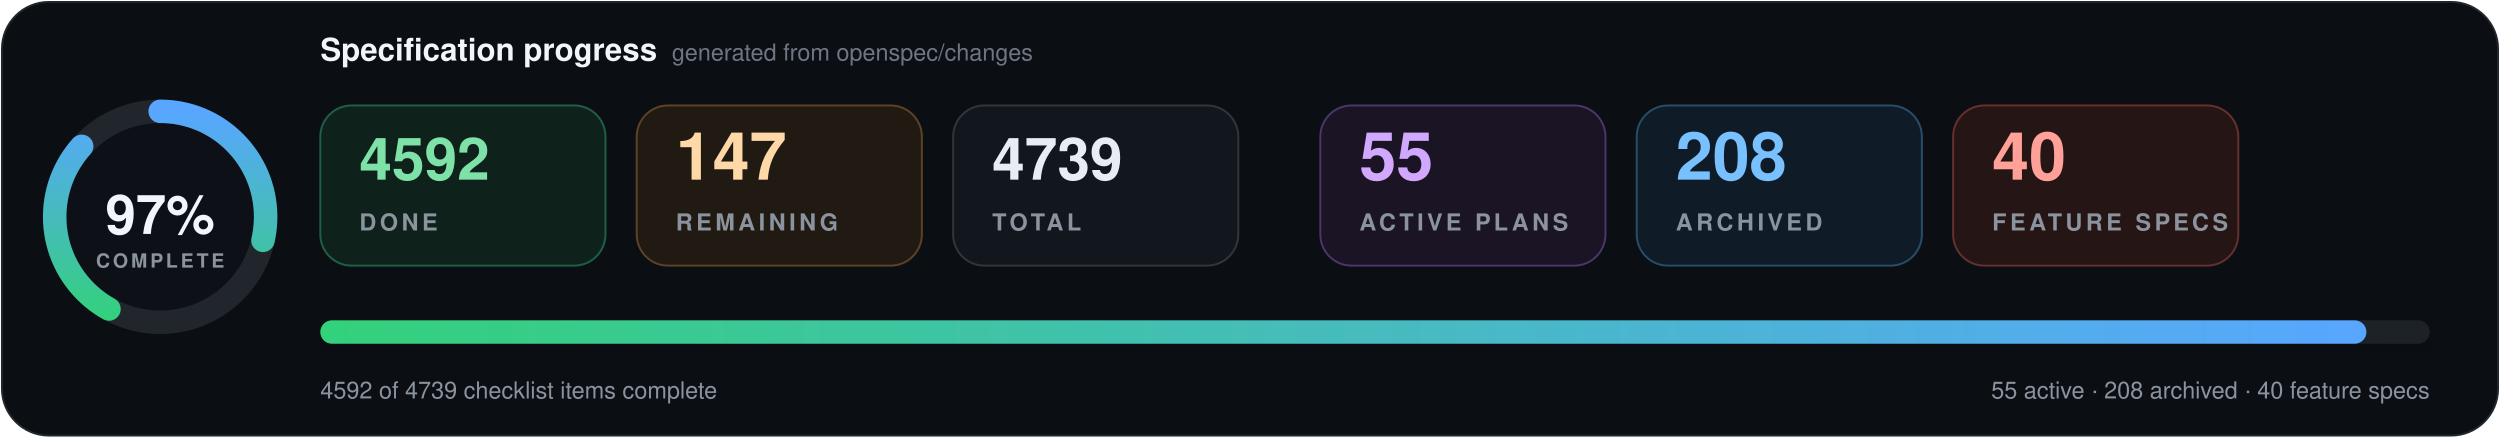
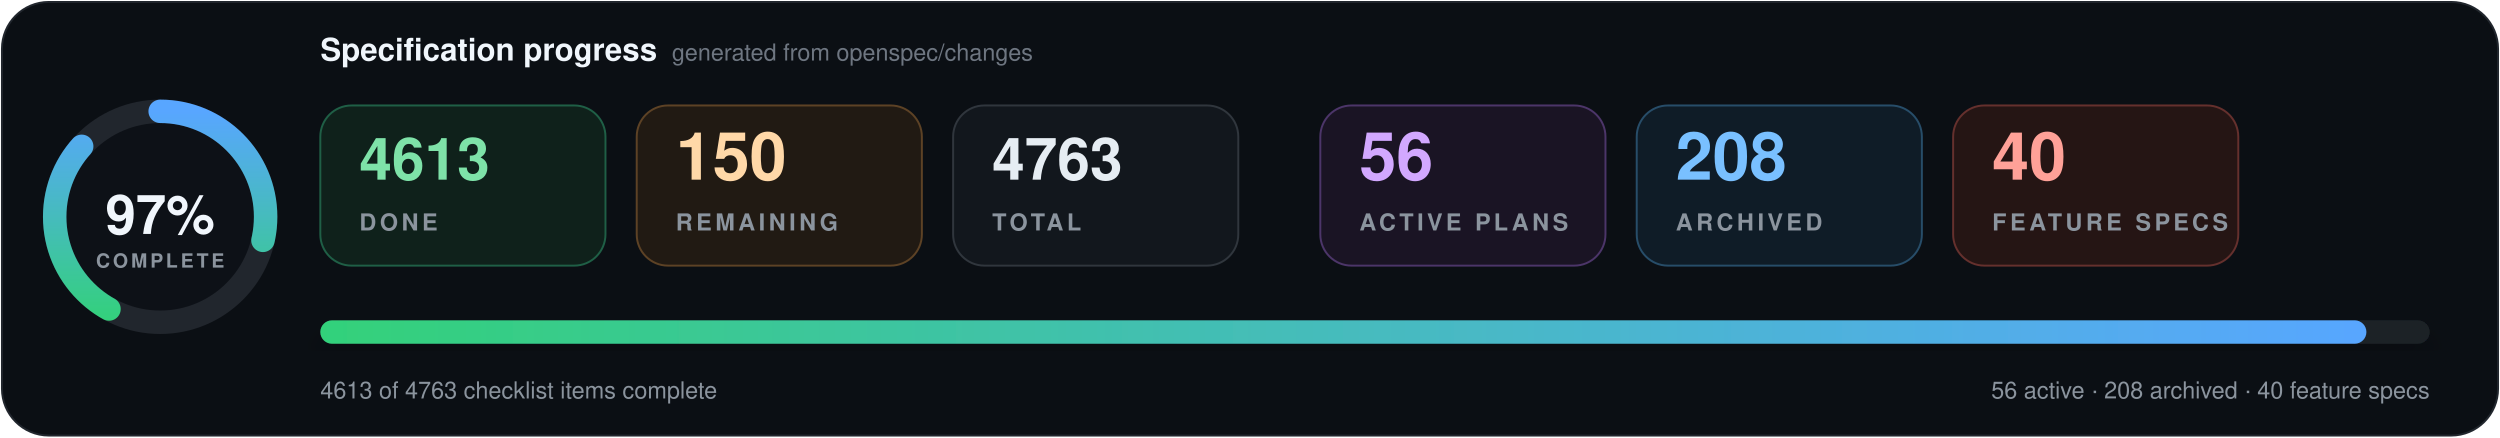
- <svg xmlns="http://www.w3.org/2000/svg" data-cache-version="1793479025" width="1280" height="224" viewBox="0 0 1280 224" role="img" aria-labelledby="title description" font-family="system-ui, -apple-system, BlinkMacSystemFont, 'Segoe UI', Helvetica, Arial, sans-serif" font-variant-numeric="tabular-nums">
+ <svg xmlns="http://www.w3.org/2000/svg" data-cache-version="1793488513" width="1280" height="224" viewBox="0 0 1280 224" role="img" aria-labelledby="title description" font-family="system-ui, -apple-system, BlinkMacSystemFont, 'Segoe UI', Helvetica, Arial, sans-serif" font-variant-numeric="tabular-nums">
  <defs>
    <linearGradient id="progress" x1="0" x2="1">
      <stop offset="0" stop-color="#33d17a" />
      <stop offset="1" stop-color="#58a6ff" />
    </linearGradient>
    <filter id="shadow" x="-10%" y="-20%" width="120%" height="150%">
      <feDropShadow dx="0" dy="7" stdDeviation="9" flood-color="#000" flood-opacity=".28" />
    </filter>
  </defs>
  <rect x="1" y="1" width="1278" height="222" rx="24" fill="#0b0f14" stroke="#21262d" />
  <g transform="translate(82 111)">
    <circle r="54" fill="#0d1117" stroke="#21262d" stroke-width="12" />
    <circle r="54" fill="none" stroke="url(#progress)" stroke-width="12" stroke-linecap="round" pathLength="100" stroke-dasharray="97 100" transform="rotate(-90)" />
    <text y="-1" text-anchor="middle" dominant-baseline="middle" fill="#f0f6fc" font-size="28" font-weight="800">97%</text>
    <text y="26" text-anchor="middle" fill="#8b949e" font-size="10" font-weight="700" letter-spacing="1.5">COMPLETE</text>
  </g>
  <text x="164" y="31" fill="#f0f6fc" font-size="16" font-weight="750">Specification progress</text>
  <text x="344" y="31" fill="#6e7681" font-size="12">generated from openspec/changes</text>
  <g transform="translate(164 54)">
    <rect width="146" height="82" rx="16" fill="#0f211b" stroke="#1f5f46" />
-     <text x="20" y="38" fill="#7ee2a8" font-size="30" font-weight="750">4592</text>
+     <text x="20" y="38" fill="#7ee2a8" font-size="30" font-weight="750">4613</text>
    <text x="20" y="64" fill="#8b949e" font-size="12" font-weight="700" letter-spacing="1.8">DONE</text>
  </g>
  <g transform="translate(326 54)">
    <rect width="146" height="82" rx="16" fill="#211a13" stroke="#5d4225" />
-     <text x="20" y="38" fill="#ffd8a8" font-size="34" font-weight="750">147</text>
+     <text x="20" y="38" fill="#ffd8a8" font-size="34" font-weight="750">150</text>
    <text x="20" y="64" fill="#8b949e" font-size="12" font-weight="700" letter-spacing="1.8">REMAINING</text>
  </g>
  <g transform="translate(488 54)">
    <rect width="146" height="82" rx="16" fill="#12171d" stroke="#30363d" />
-     <text x="20" y="38" fill="#e6edf3" font-size="30" font-weight="750">4739</text>
+     <text x="20" y="38" fill="#e6edf3" font-size="30" font-weight="750">4763</text>
    <text x="20" y="64" fill="#8b949e" font-size="12" font-weight="700" letter-spacing="1.8">TOTAL</text>
  </g>
  <g transform="translate(676 54)">
    <rect width="146" height="82" rx="16" fill="#1a1424" stroke="#4c3569" />
-     <text x="20" y="38" fill="#d2a8ff" font-size="34" font-weight="750">55</text>
+     <text x="20" y="38" fill="#d2a8ff" font-size="34" font-weight="750">56</text>
    <text x="20" y="64" fill="#8b949e" font-size="12" font-weight="700" letter-spacing="1.8">ACTIVE PLANS</text>
  </g>
  <g transform="translate(838 54)">
    <rect width="146" height="82" rx="16" fill="#0f1c27" stroke="#274d69" />
    <text x="20" y="38" fill="#79c0ff" font-size="34" font-weight="750">208</text>
    <text x="20" y="64" fill="#8b949e" font-size="12" font-weight="700" letter-spacing="1.8">ARCHIVED</text>
  </g>
  <g transform="translate(1000 54)">
    <rect width="146" height="82" rx="16" fill="#251514" stroke="#65302d" />
    <text x="20" y="38" fill="#ffa198" font-size="34" font-weight="750">40</text>
    <text x="20" y="64" fill="#8b949e" font-size="12" font-weight="700" letter-spacing="1.8">FEATURE SPECS</text>
  </g>
  <g filter="url(#shadow)">
    <rect x="164" y="164" width="1080" height="12" rx="6" fill="#1b2128" />
    <rect x="164" y="164" width="1047.6" height="12" rx="6" fill="url(#progress)" />
  </g>
-   <text x="164" y="204" fill="#8b949e" font-size="12">4592 of 4739 checklist items complete</text>
-   <text x="1244" y="204" text-anchor="end" fill="#8b949e" font-size="12">55 active · 208 archived · 40 feature specs</text>
+   <text x="164" y="204" fill="#8b949e" font-size="12">4613 of 4763 checklist items complete</text>
+   <text x="1244" y="204" text-anchor="end" fill="#8b949e" font-size="12">56 active · 208 archived · 40 feature specs</text>
</svg>
